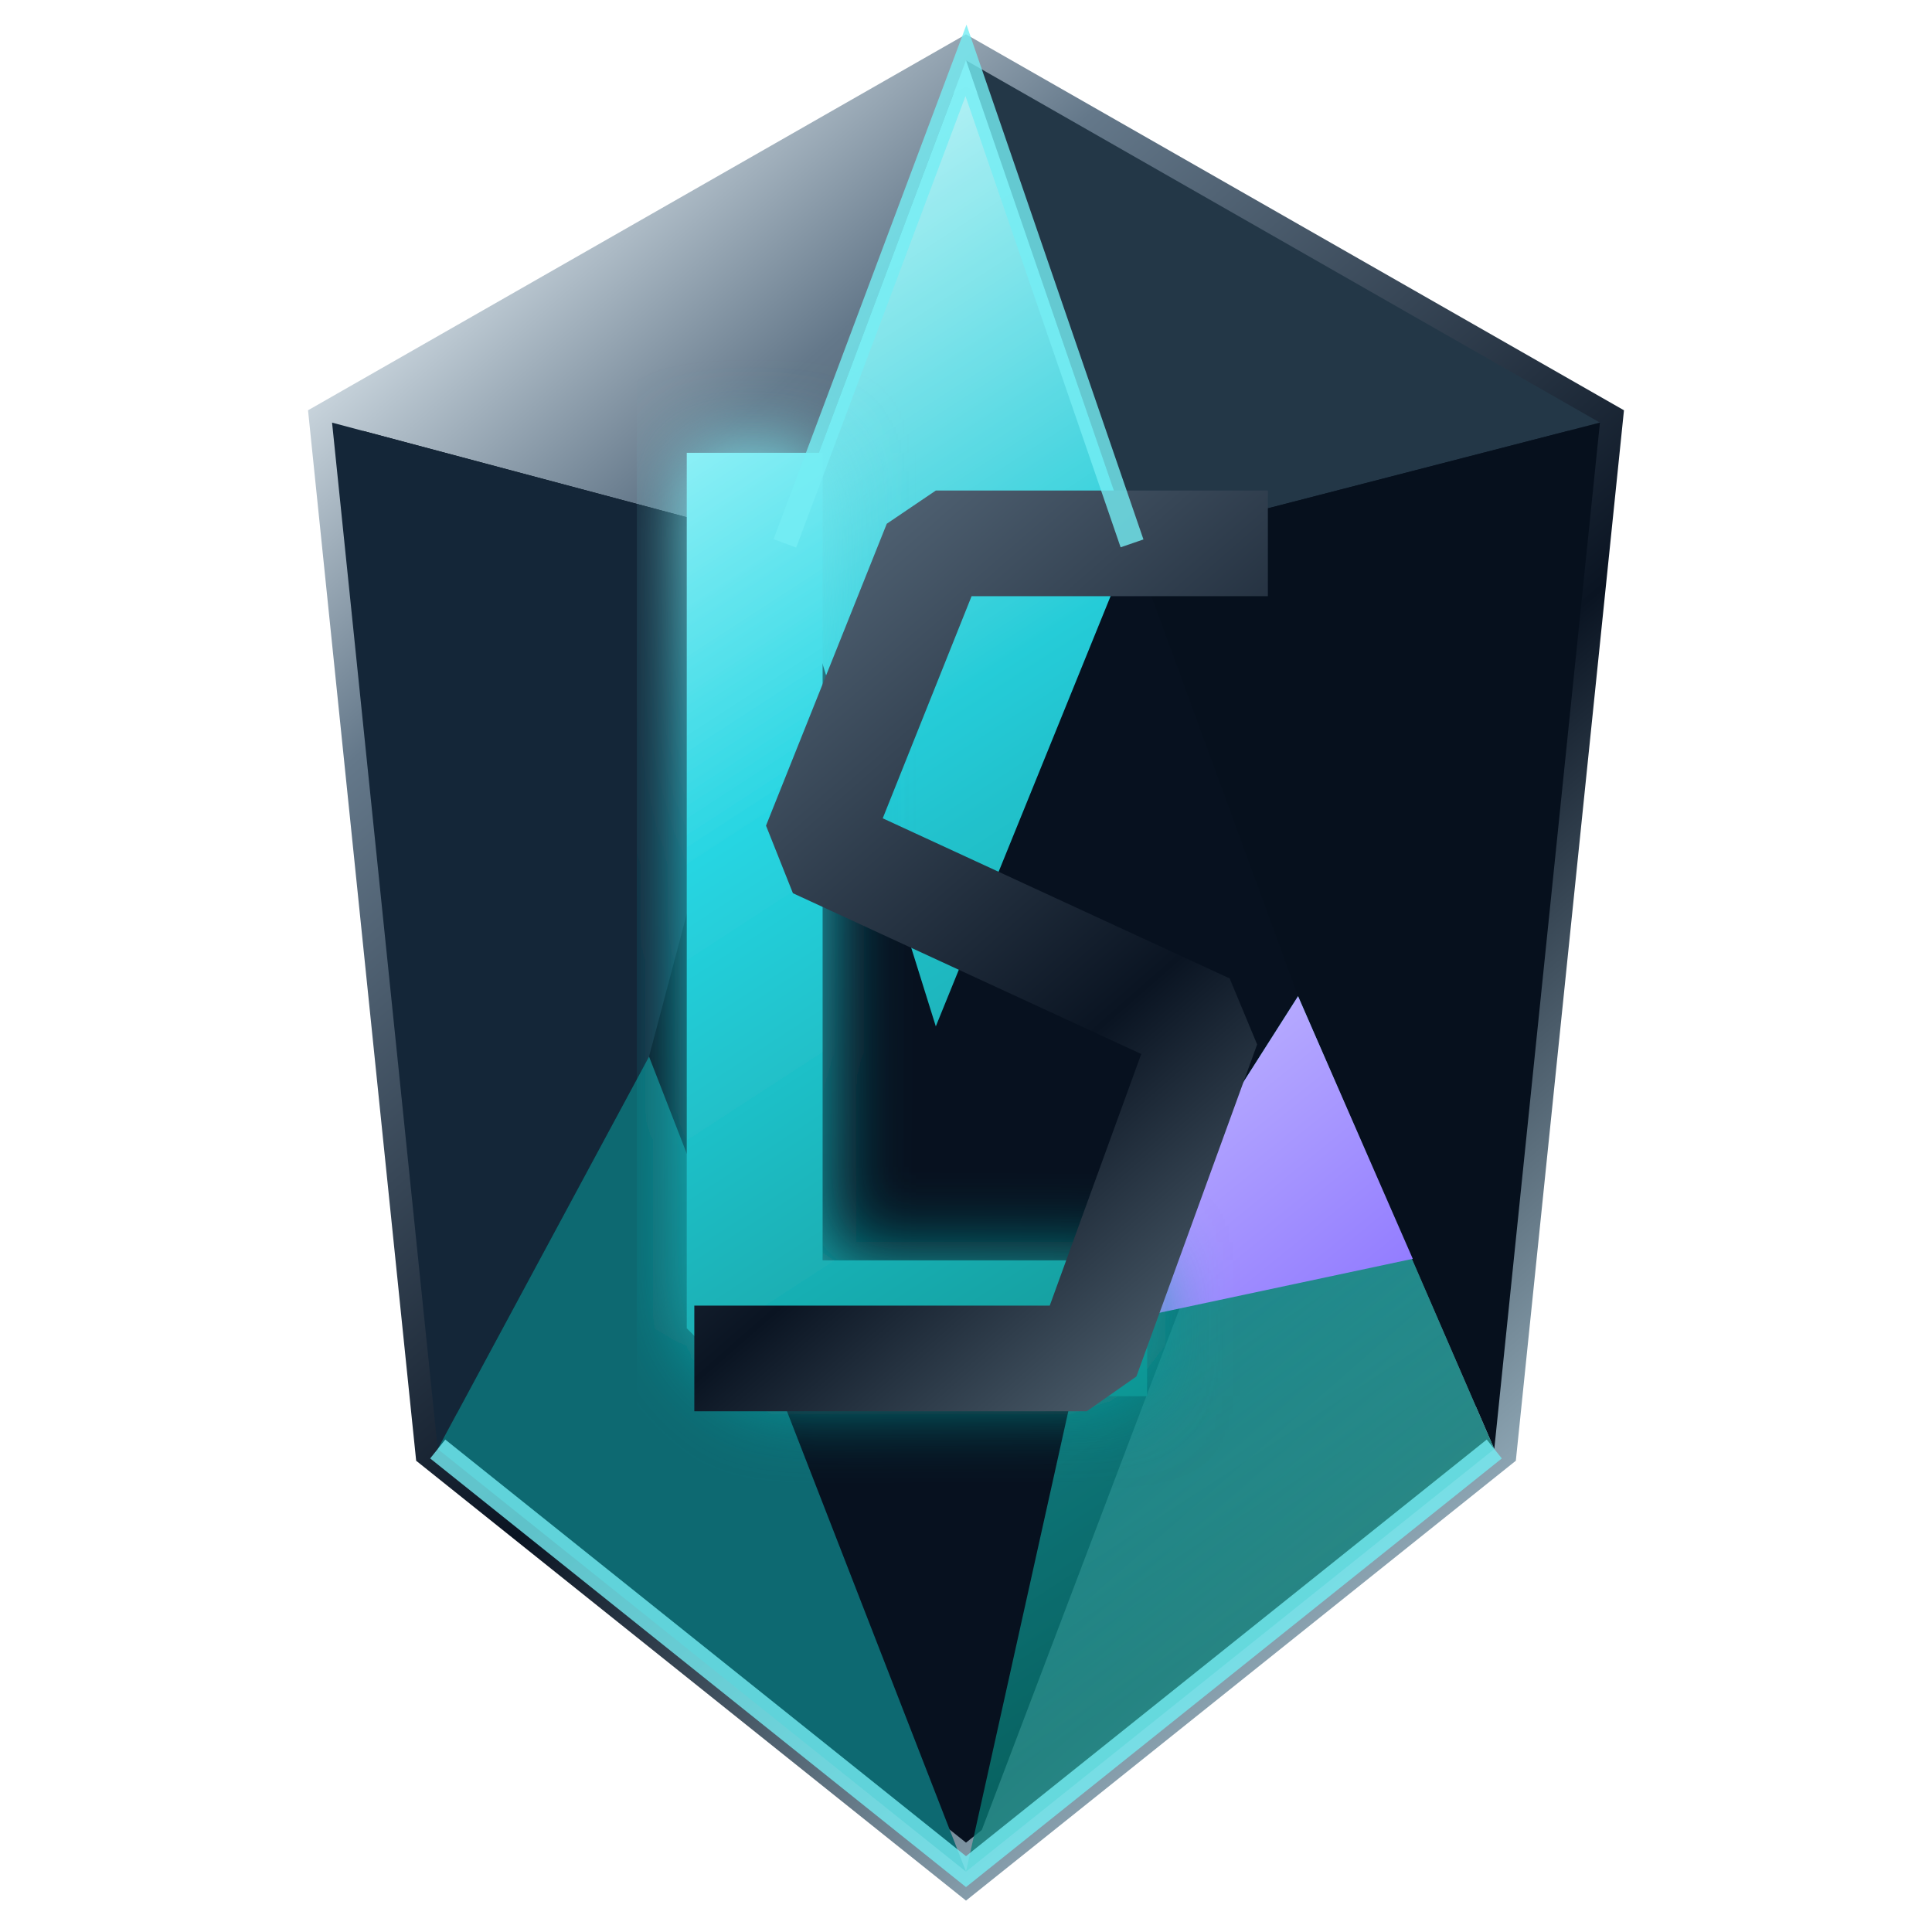
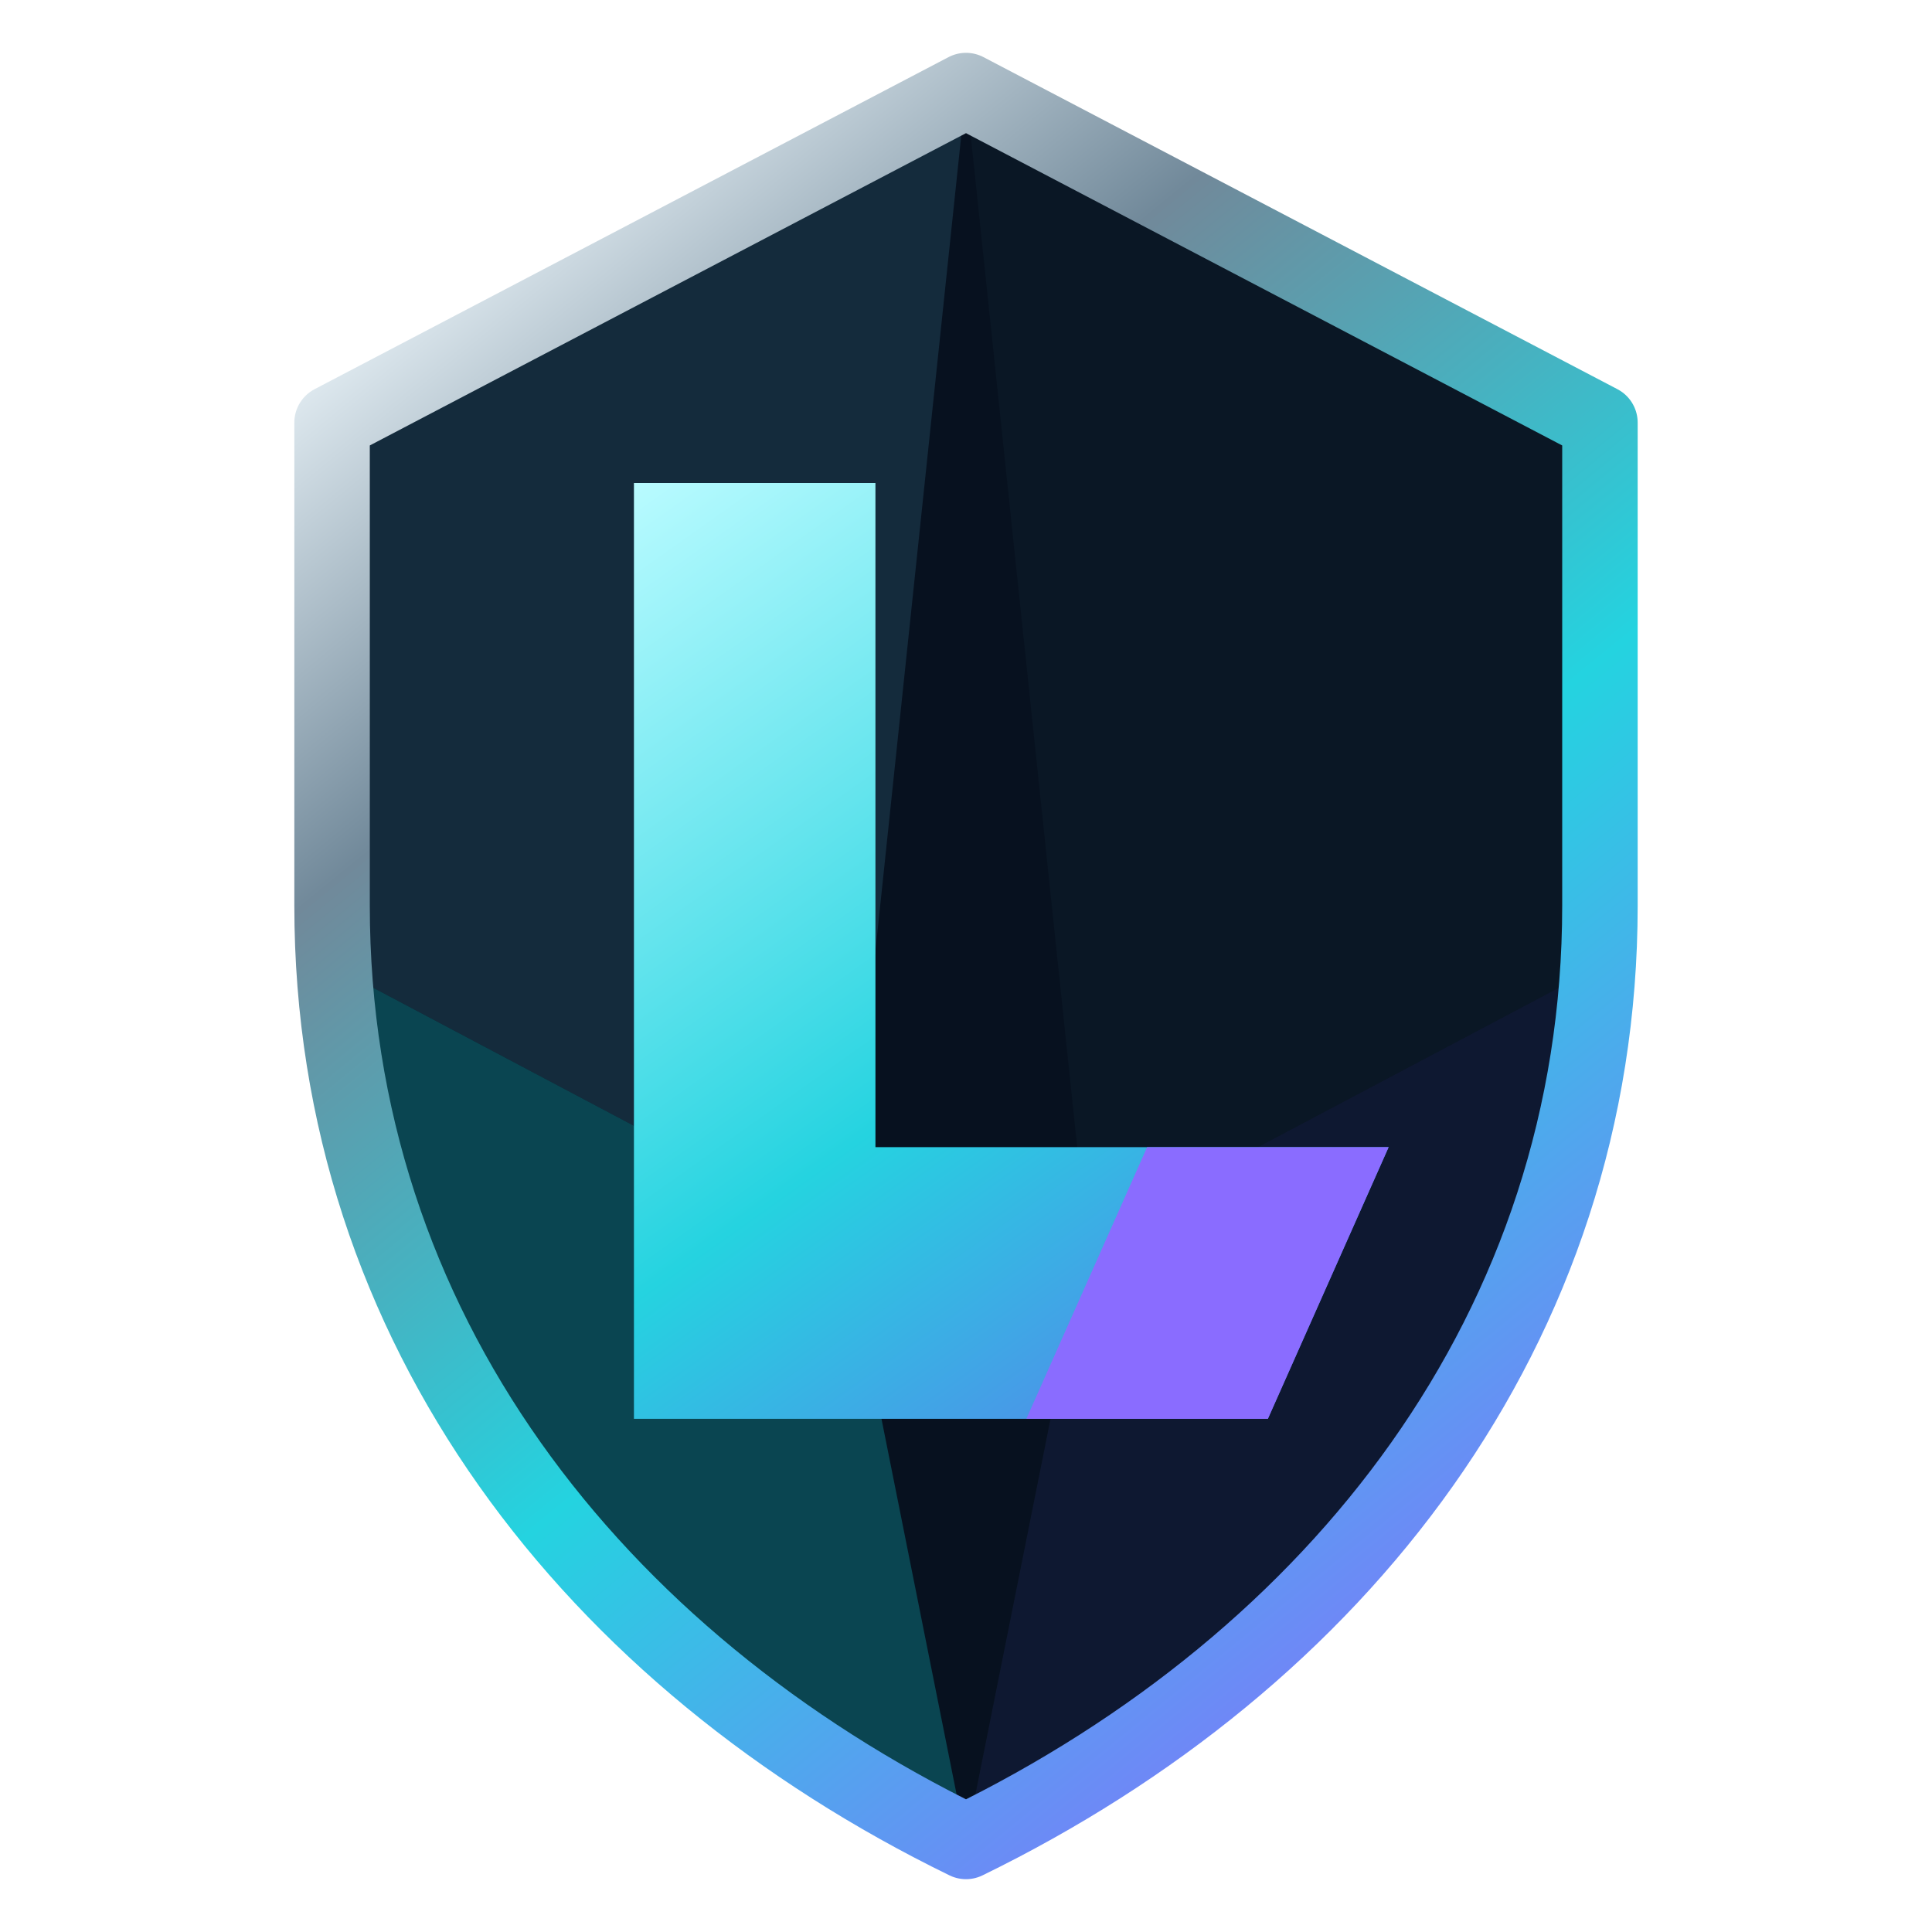
- <svg xmlns="http://www.w3.org/2000/svg" viewBox="0 0 64 64" role="img" aria-label="LyraShield AI">
+ <svg xmlns="http://www.w3.org/2000/svg" viewBox="0 0 64 64" role="img" aria-labelledby="title">
  <defs>
-     <linearGradient id="steel" x1="10" y1="8" x2="52" y2="56" gradientUnits="userSpaceOnUse">
+     <linearGradient id="edge" x1="12" y1="8" x2="52" y2="57" gradientUnits="userSpaceOnUse">
      <stop stop-color="#F3FBFF" />
-       <stop offset=".22" stop-color="#64788A" />
-       <stop offset=".58" stop-color="#0A1422" />
-       <stop offset="1" stop-color="#B9D6E4" />
+       <stop offset=".25" stop-color="#71899A" />
+       <stop offset=".58" stop-color="#24D3E0" />
+       <stop offset="1" stop-color="#8A6CFF" />
    </linearGradient>
-     <linearGradient id="cyan" x1="18" y1="12" x2="44" y2="52" gradientUnits="userSpaceOnUse">
-       <stop stop-color="#B8FBFF" />
-       <stop offset=".35" stop-color="#27D5E2" />
-       <stop offset="1" stop-color="#087F78" />
+     <linearGradient id="mark" x1="21" y1="16" x2="43" y2="47" gradientUnits="userSpaceOnUse">
+       <stop stop-color="#B9FBFF" />
+       <stop offset=".58" stop-color="#25D3E0" />
+       <stop offset="1" stop-color="#597CEB" />
    </linearGradient>
-     <linearGradient id="violet" x1="35" y1="38" x2="48" y2="54" gradientUnits="userSpaceOnUse">
-       <stop stop-color="#B9AEFF" />
-       <stop offset="1" stop-color="#6D4CFF" />
-     </linearGradient>
-     <filter id="glow" x="-30%" y="-30%" width="160%" height="160%">
-       <feGaussianBlur stdDeviation="1.3" result="blur" />
-       <feMerge>
-         <feMergeNode in="blur" />
-         <feMergeNode in="SourceGraphic" />
-       </feMerge>
-     </filter>
+     <clipPath id="shield">
+       <path d="M32 3 53 14v16c0 14-8.7 25-21 31-12.3-6-21-17-21-31V14L32 3Z" />
+     </clipPath>
  </defs>
-   <path d="M32 2 53 14l-3.5 34L32 62 14.5 48 11 14 32 2Z" fill="#07111F" stroke="url(#steel)" stroke-width="1.5" />
-   <path d="M32 2 11 14l15 4 6-16Z" fill="url(#steel)" />
-   <path d="m32 2 21 12-15.5 4L32 2Z" fill="#233747" />
-   <path d="m11 14 15 4-4.5 17-7 13L11 14Z" fill="#142638" />
-   <path d="m53 14-15.5 4 5.5 15 6.5 15L53 14Z" fill="#06101D" />
-   <path d="m14.5 48 7-13L32 62 14.5 48Z" fill="#0D6971" />
-   <path d="m49.5 48-6.5-15L32 62l17.5-14Z" fill="url(#steel)" />
-   <path d="m26 18 6-16 5.5 16L31 34 26 18Z" fill="url(#cyan)" opacity=".95" />
-   <path d="m43 33 6.5 15L32 62l4-18 7-11Z" fill="url(#cyan)" opacity=".75" />
-   <path d="m36 44 7-11 3.8 8.7-10.8 2.3Z" fill="url(#violet)" />
-   <path d="M25 15v29h13" fill="none" stroke="url(#cyan)" stroke-width="4.5" stroke-linejoin="bevel" filter="url(#glow)" />
-   <path d="M42 18H31l-4 10 13 6-4 11H23" fill="none" stroke="url(#steel)" stroke-width="3.5" stroke-linejoin="bevel" />
-   <path d="m26 18 6-16 5.5 16M14.5 48 32 62l17.5-14" fill="none" stroke="#74EDF4" stroke-width=".8" opacity=".8" />
+   <path d="M32 3 53 14v16c0 14-8.7 25-21 31-12.3-6-21-17-21-31V14L32 3Z" fill="#07111F" />
+   <g clip-path="url(#shield)">
+     <path d="M32 3 11 14v18l17 9 4-38Z" fill="#142B3C" />
+     <path d="m32 3 21 11v18l-17 9-4-38Z" fill="#0A1725" />
+     <path d="m11 32 17 9 4 20C20 55 12.5 45.5 11 32Z" fill="#0B6670" opacity=".62" />
+     <path d="m53 32-17 9-4 20c12-6 19.5-15.5 21-29Z" fill="#101A34" opacity=".82" />
+   </g>
+   <path d="M32 3 53 14v16c0 14-8.7 25-21 31-12.3-6-21-17-21-31V14L32 3Z" fill="none" stroke="url(#edge)" stroke-width="2.5" stroke-linejoin="round" />
+   <path d="M21 16h8v22h17l-4 9H21V16Z" fill="url(#mark)" />
+   <path d="m38 38h8l-4 9h-8l4-9Z" fill="#8A6CFF" />
</svg>
